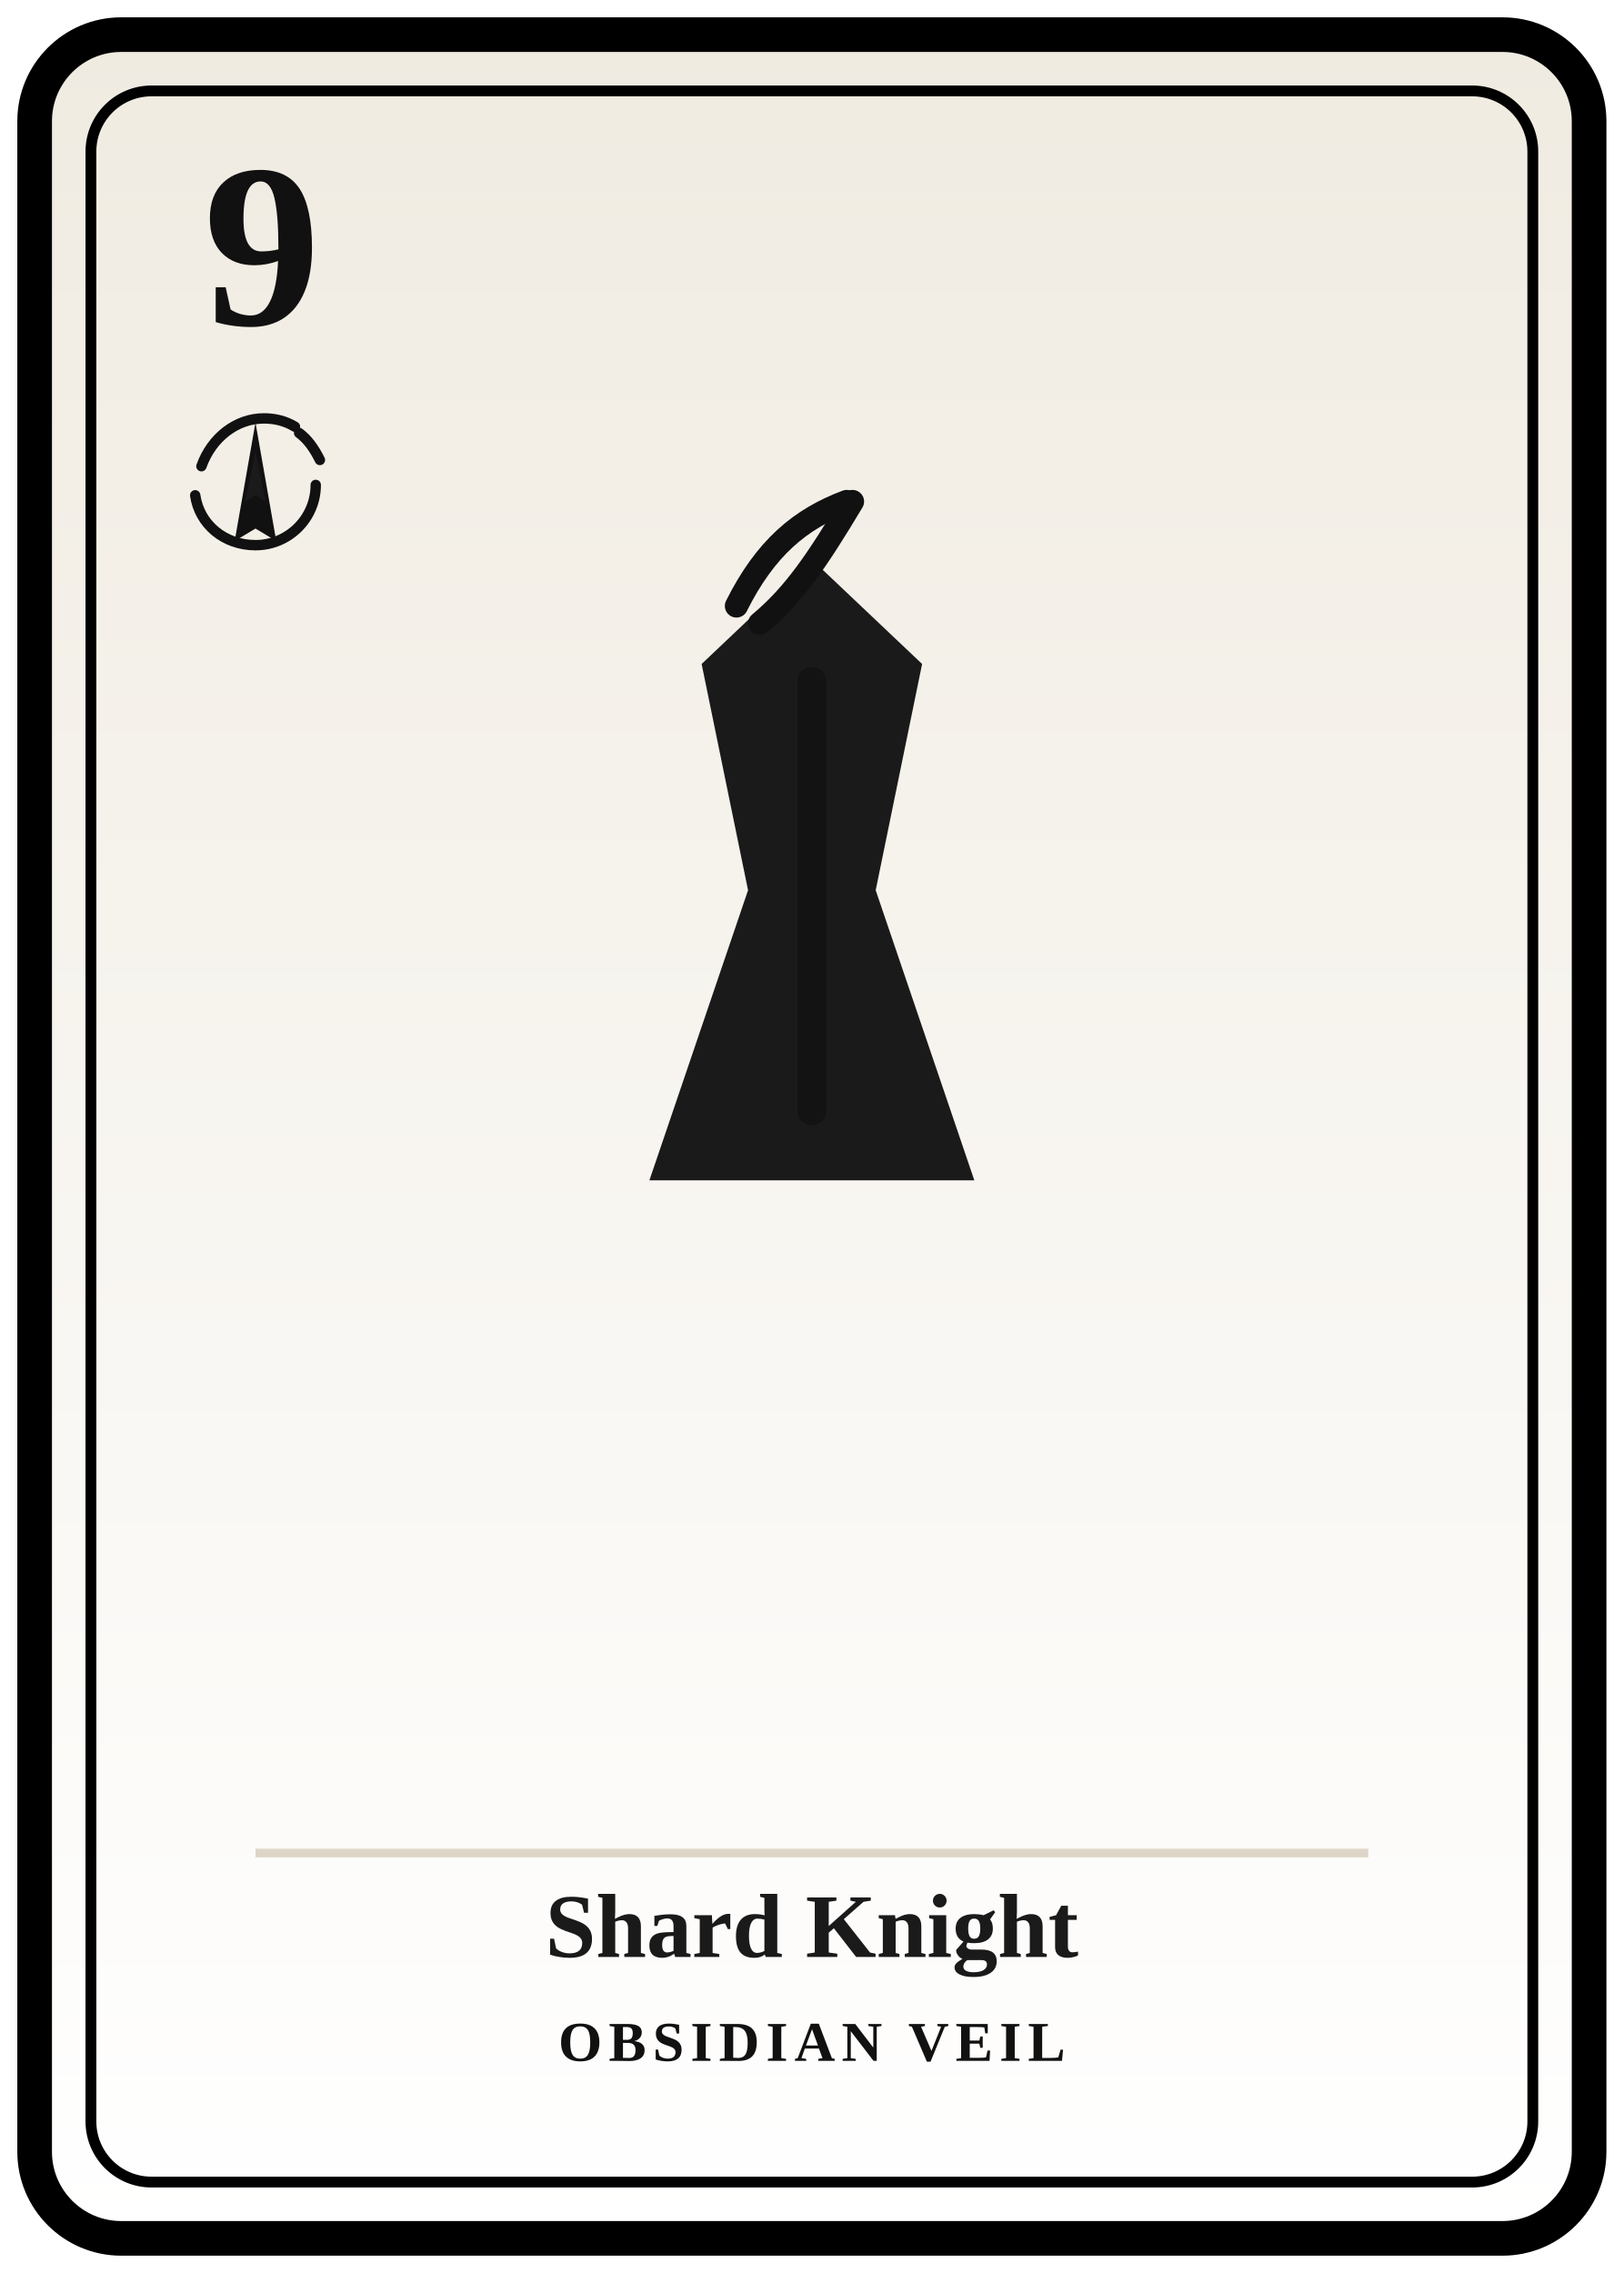
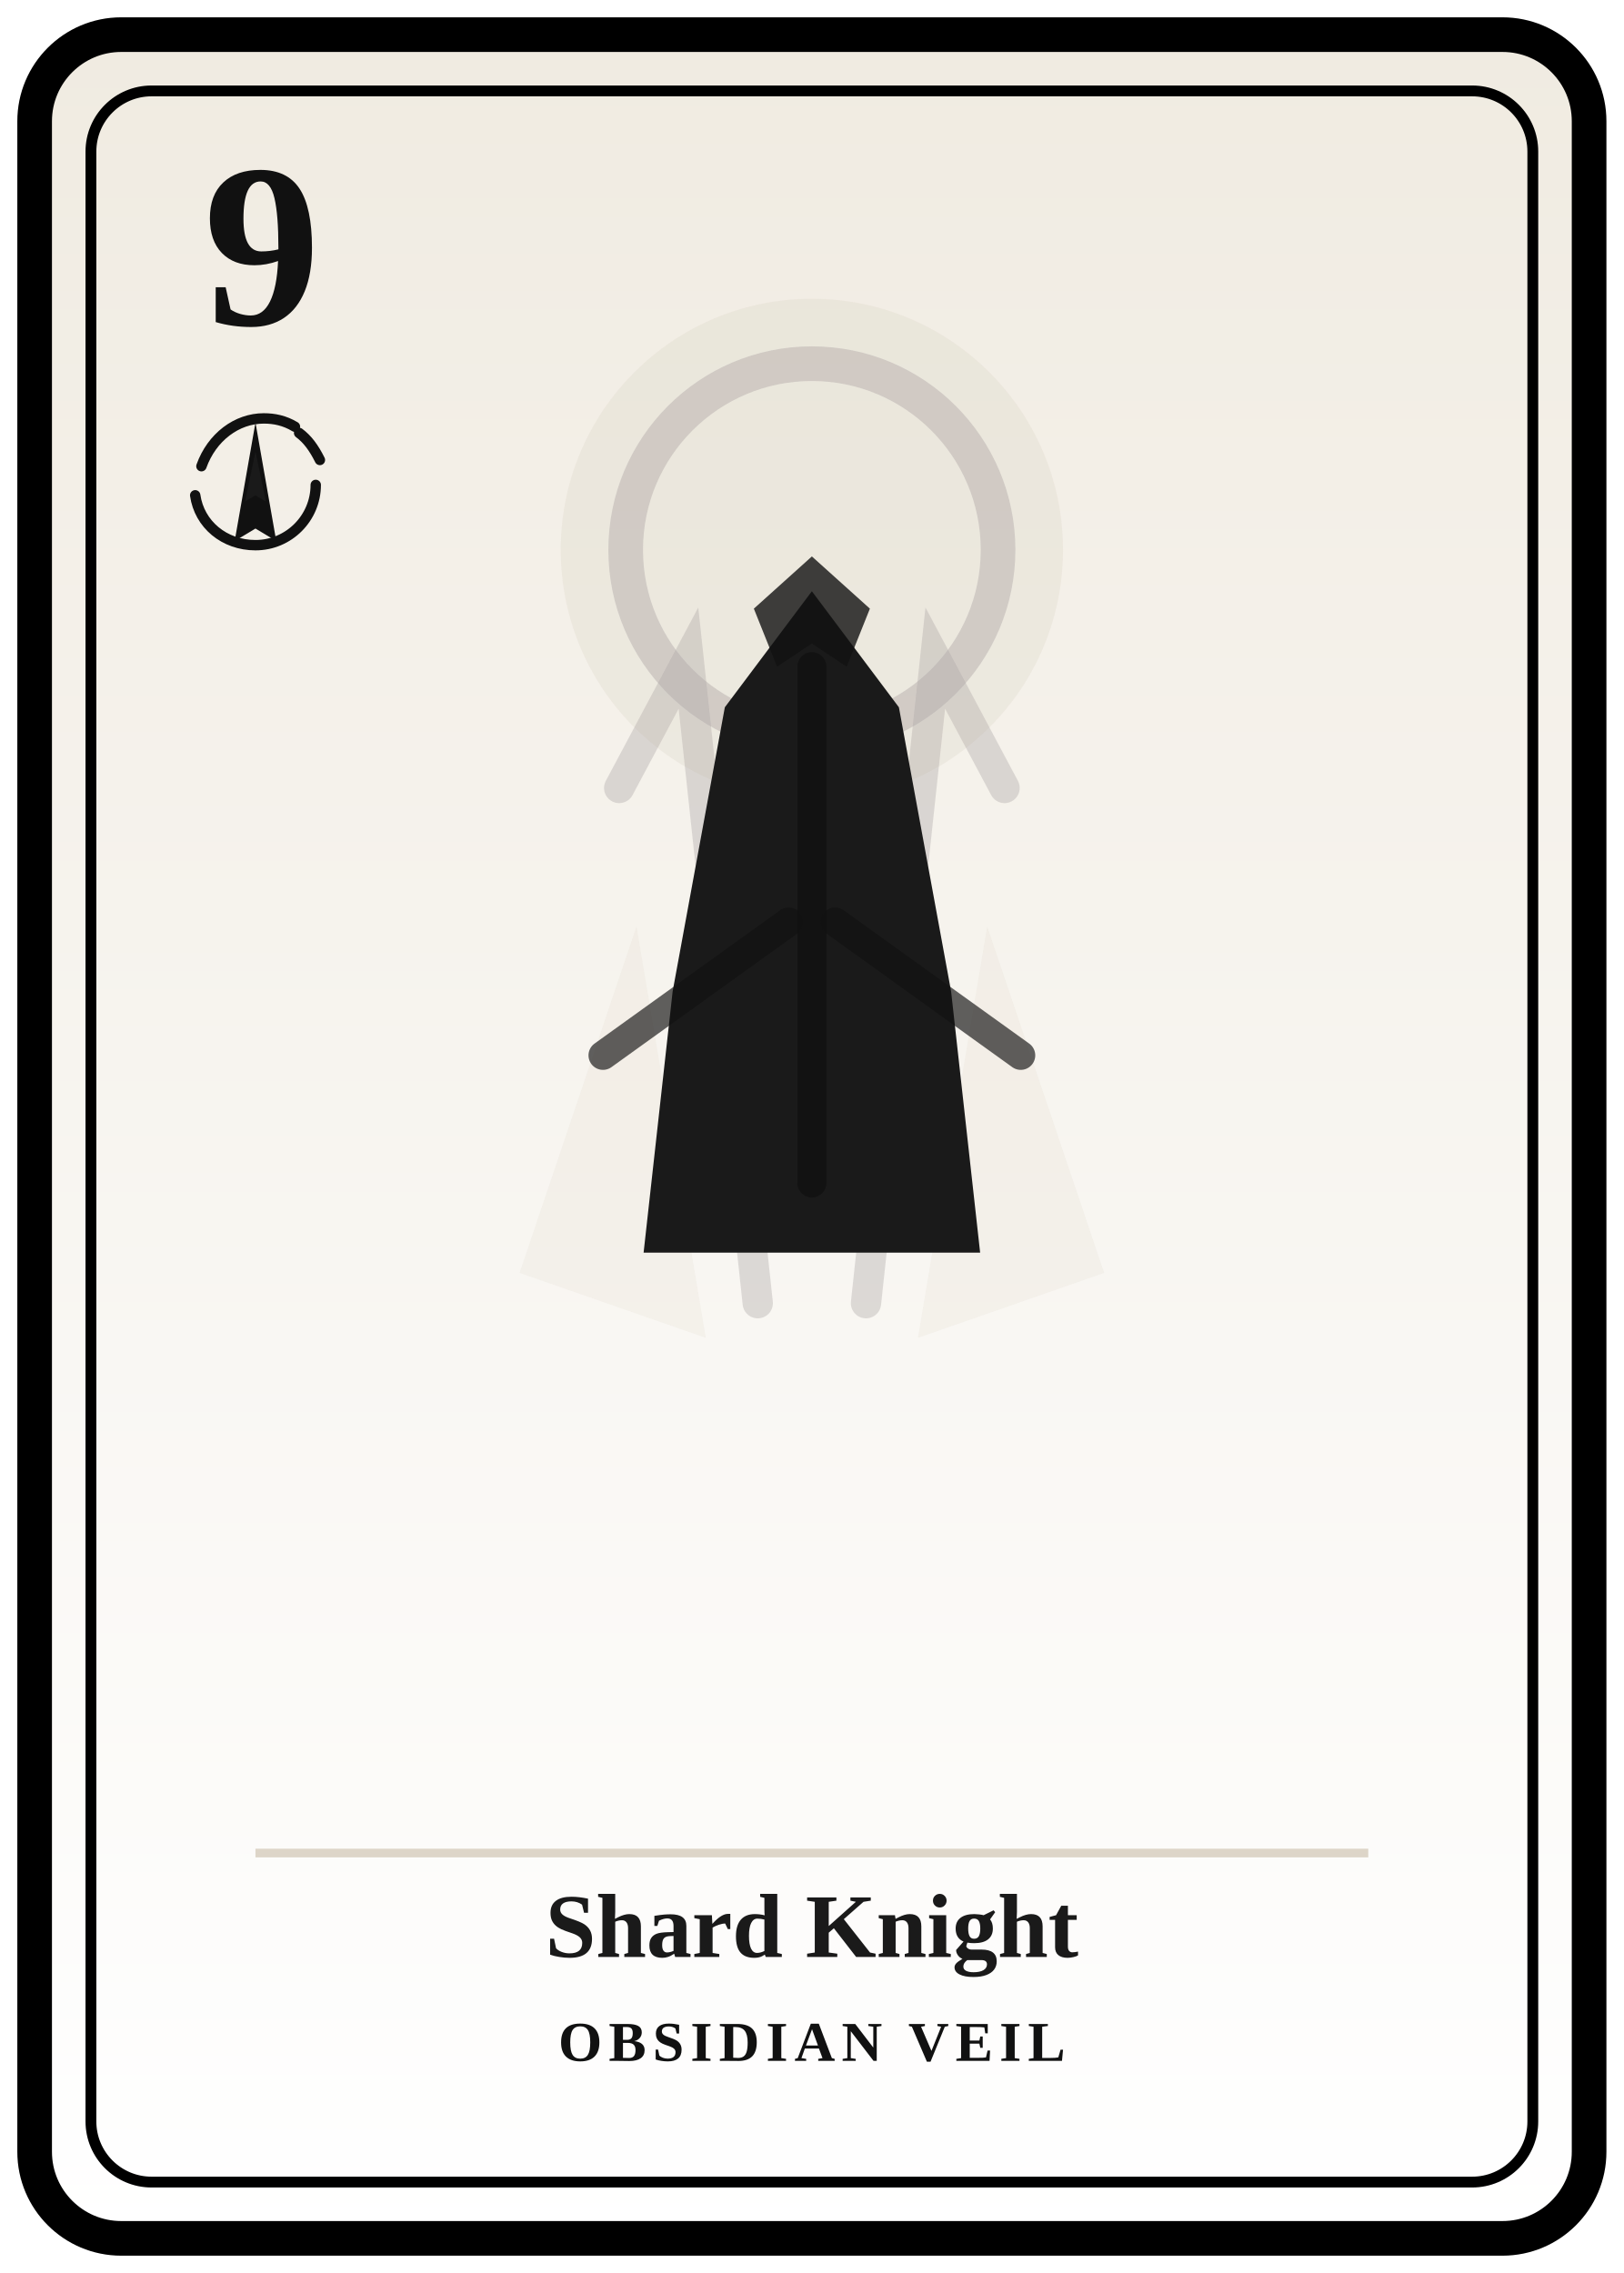
<svg xmlns="http://www.w3.org/2000/svg" viewBox="0 0 750 1050" role="img" aria-labelledby="title desc">
  <defs>
    <linearGradient id="bg-obsidian_veil_9" x1="0" x2="0" y1="0" y2="1">
      <stop offset="0%" stop-color="#f0ebe1" />
      <stop offset="100%" stop-color="#ffffff" />
    </linearGradient>
  </defs>
  <rect x="16" y="16" width="718" height="1018" rx="40" fill="url(#bg-obsidian_veil_9)" stroke="#000000" stroke-width="16" />
  <rect x="42" y="42" width="666" height="966" rx="28" fill="none" stroke="#000000" stroke-width="5" />
  <g transform="translate(94,150)">
    <text x="0" y="0" font-size="108" font-weight="700" fill="#111111">9</text>
    <g transform="translate(24,74)">
      <g transform="translate(0,0) scale(0.48)">
        <path d="M58 0 C58 32 32 58 0 58 C-30 58 -54 38 -58 10" fill="none" stroke="#111111" stroke-width="10" stroke-linecap="round" />
        <path d="M-52 -18 C-42 -46 -18 -64 8 -64 C18 -64 28 -62 38 -56" fill="none" stroke="#111111" stroke-width="10" stroke-linecap="round" />
        <path d="M42 -50 C50 -44 56 -36 62 -24" fill="none" stroke="#111111" stroke-width="10" stroke-linecap="round" />
        <path d="M0 -60 L20 54 L0 42 L-20 54 Z" fill="#111111" />
        <path d="M0 -32 L10 16 L0 10 L-10 16 Z" fill="#1a1a1a" />
      </g>
    </g>
  </g>
-   <g transform="translate(375,430) scale(1.34)">
-     <path d="M0 -128 L38 -92 L22 -14 L56 86 L-56 86 L-22 -14 L-38 -92 Z" fill="#1a1a1a" />
-     <path d="M0 -86 V62" fill="none" stroke="#111111" stroke-width="10" stroke-linecap="round" opacity="0.8" />
-     <path d="M-26 -112 C-16 -132 -4 -142 12 -148" fill="none" stroke="#111111" stroke-width="8" stroke-linecap="round" />
-     <path d="M14 -148 C2 -128 -6 -116 -18 -106" fill="none" stroke="#111111" stroke-width="8" stroke-linecap="round" />
+   <g opacity="0.95">
+     <circle cx="375" cy="254" r="116" fill="#ddd5c8" opacity="0.34" />
+     <circle cx="375" cy="254" r="86" fill="none" stroke="#a6a0a0" stroke-width="16" opacity="0.42" />
+     <path d="M286 364 L318 304 L350 602" fill="none" stroke="#a6a0a0" stroke-width="14" stroke-linecap="round" opacity="0.36" />
+     <path d="M464 364 L432 304 L400 602" fill="none" stroke="#a6a0a0" stroke-width="14" stroke-linecap="round" opacity="0.36" />
+     <path d="M240 588 L294 428 L326 618 Z" fill="#ddd5c8" opacity="0.22" />
+     <path d="M510 588 L456 428 L424 618 Z" fill="#ddd5c8" opacity="0.22" />
+   </g>
+   <g transform="translate(375,450) scale(1.34)">
+     <path d="M0 -132 L30 -92 L48 6 L58 96 L-58 96 L-48 6 L-30 -92 Z" fill="#1a1a1a" />
+     <path d="M0 -144 L20 -126 L12 -106 L0 -114 L-12 -106 L-20 -126 Z" fill="#111111" opacity="0.8" />
+     <path d="M0 -106 V72" fill="none" stroke="#111111" stroke-width="10" stroke-linecap="round" opacity="0.88" />
+     <path d="M-72 28 L-8 -18 M72 28 L8 -18" fill="none" stroke="#111111" stroke-width="10" stroke-linecap="round" opacity="0.66" />
  </g>
  <line x1="118" y1="856" x2="632" y2="856" stroke="#ddd5c8" stroke-width="4" />
  <text x="375" y="904" text-anchor="middle" font-size="42" font-weight="700" fill="#1a1a1a">Shard Knight</text>
  <text x="375" y="952" text-anchor="middle" font-size="26" font-weight="700" fill="#111111" letter-spacing="3">OBSIDIAN VEIL</text>
</svg>
